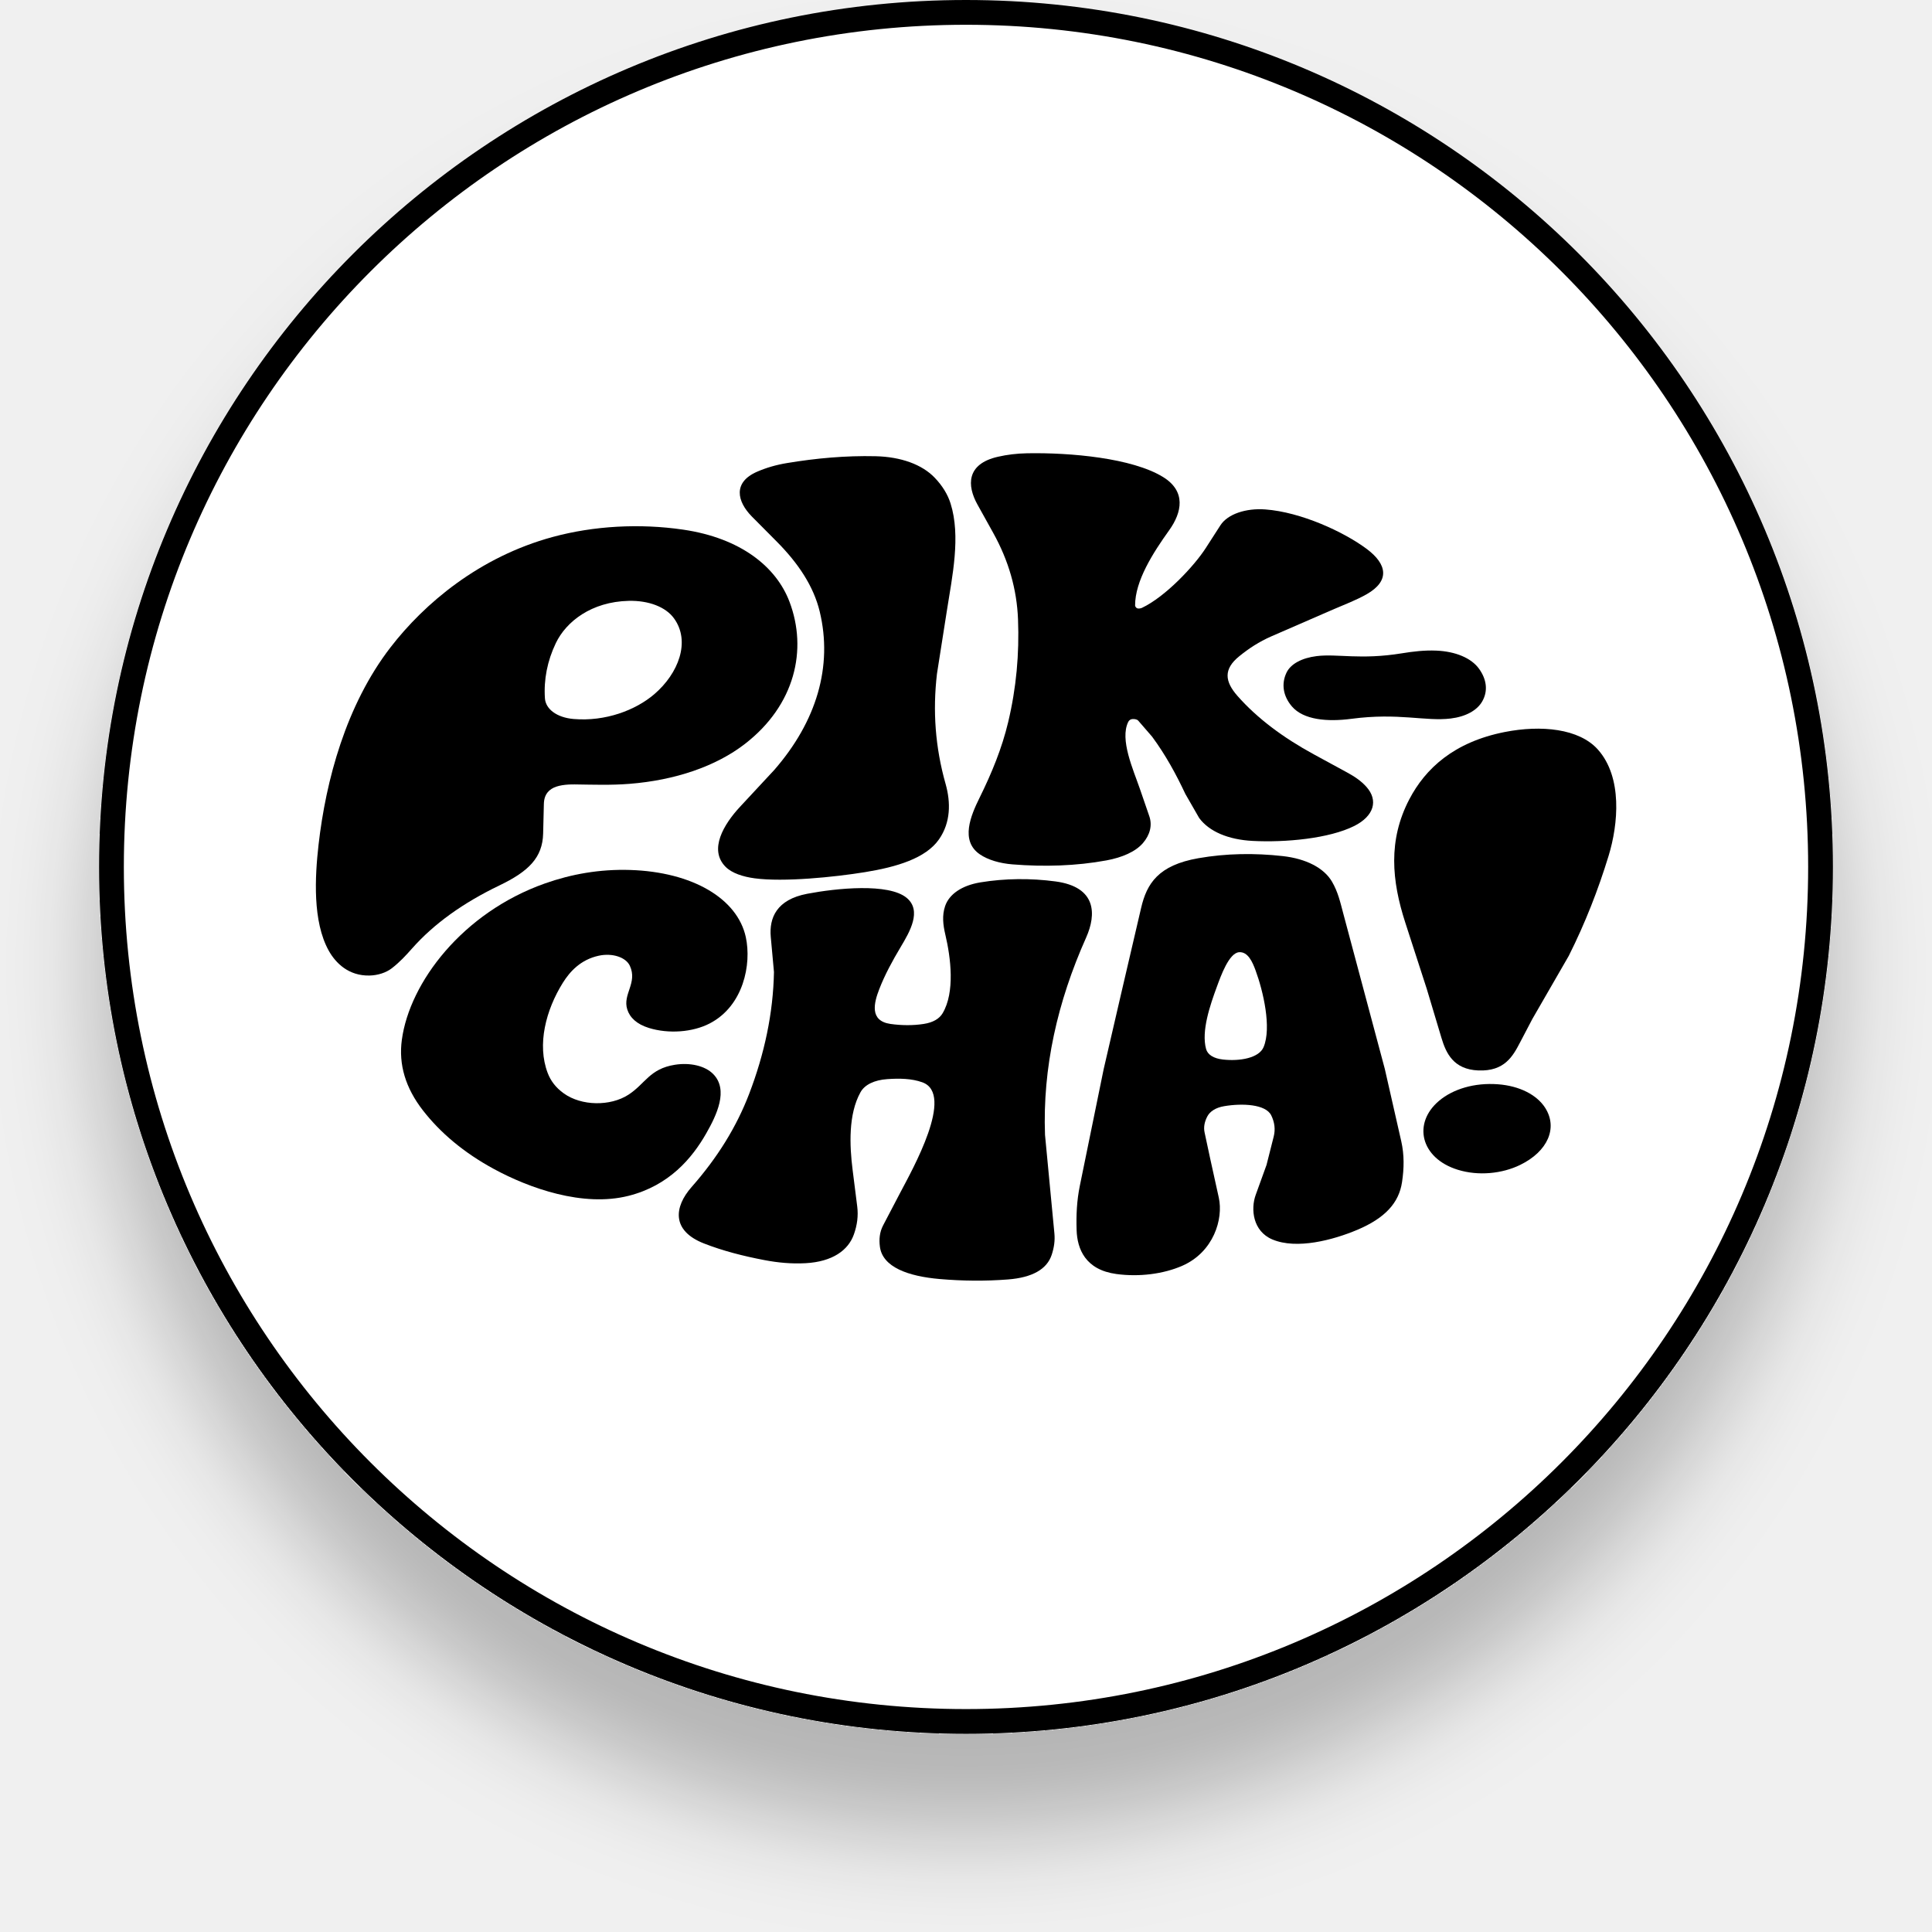
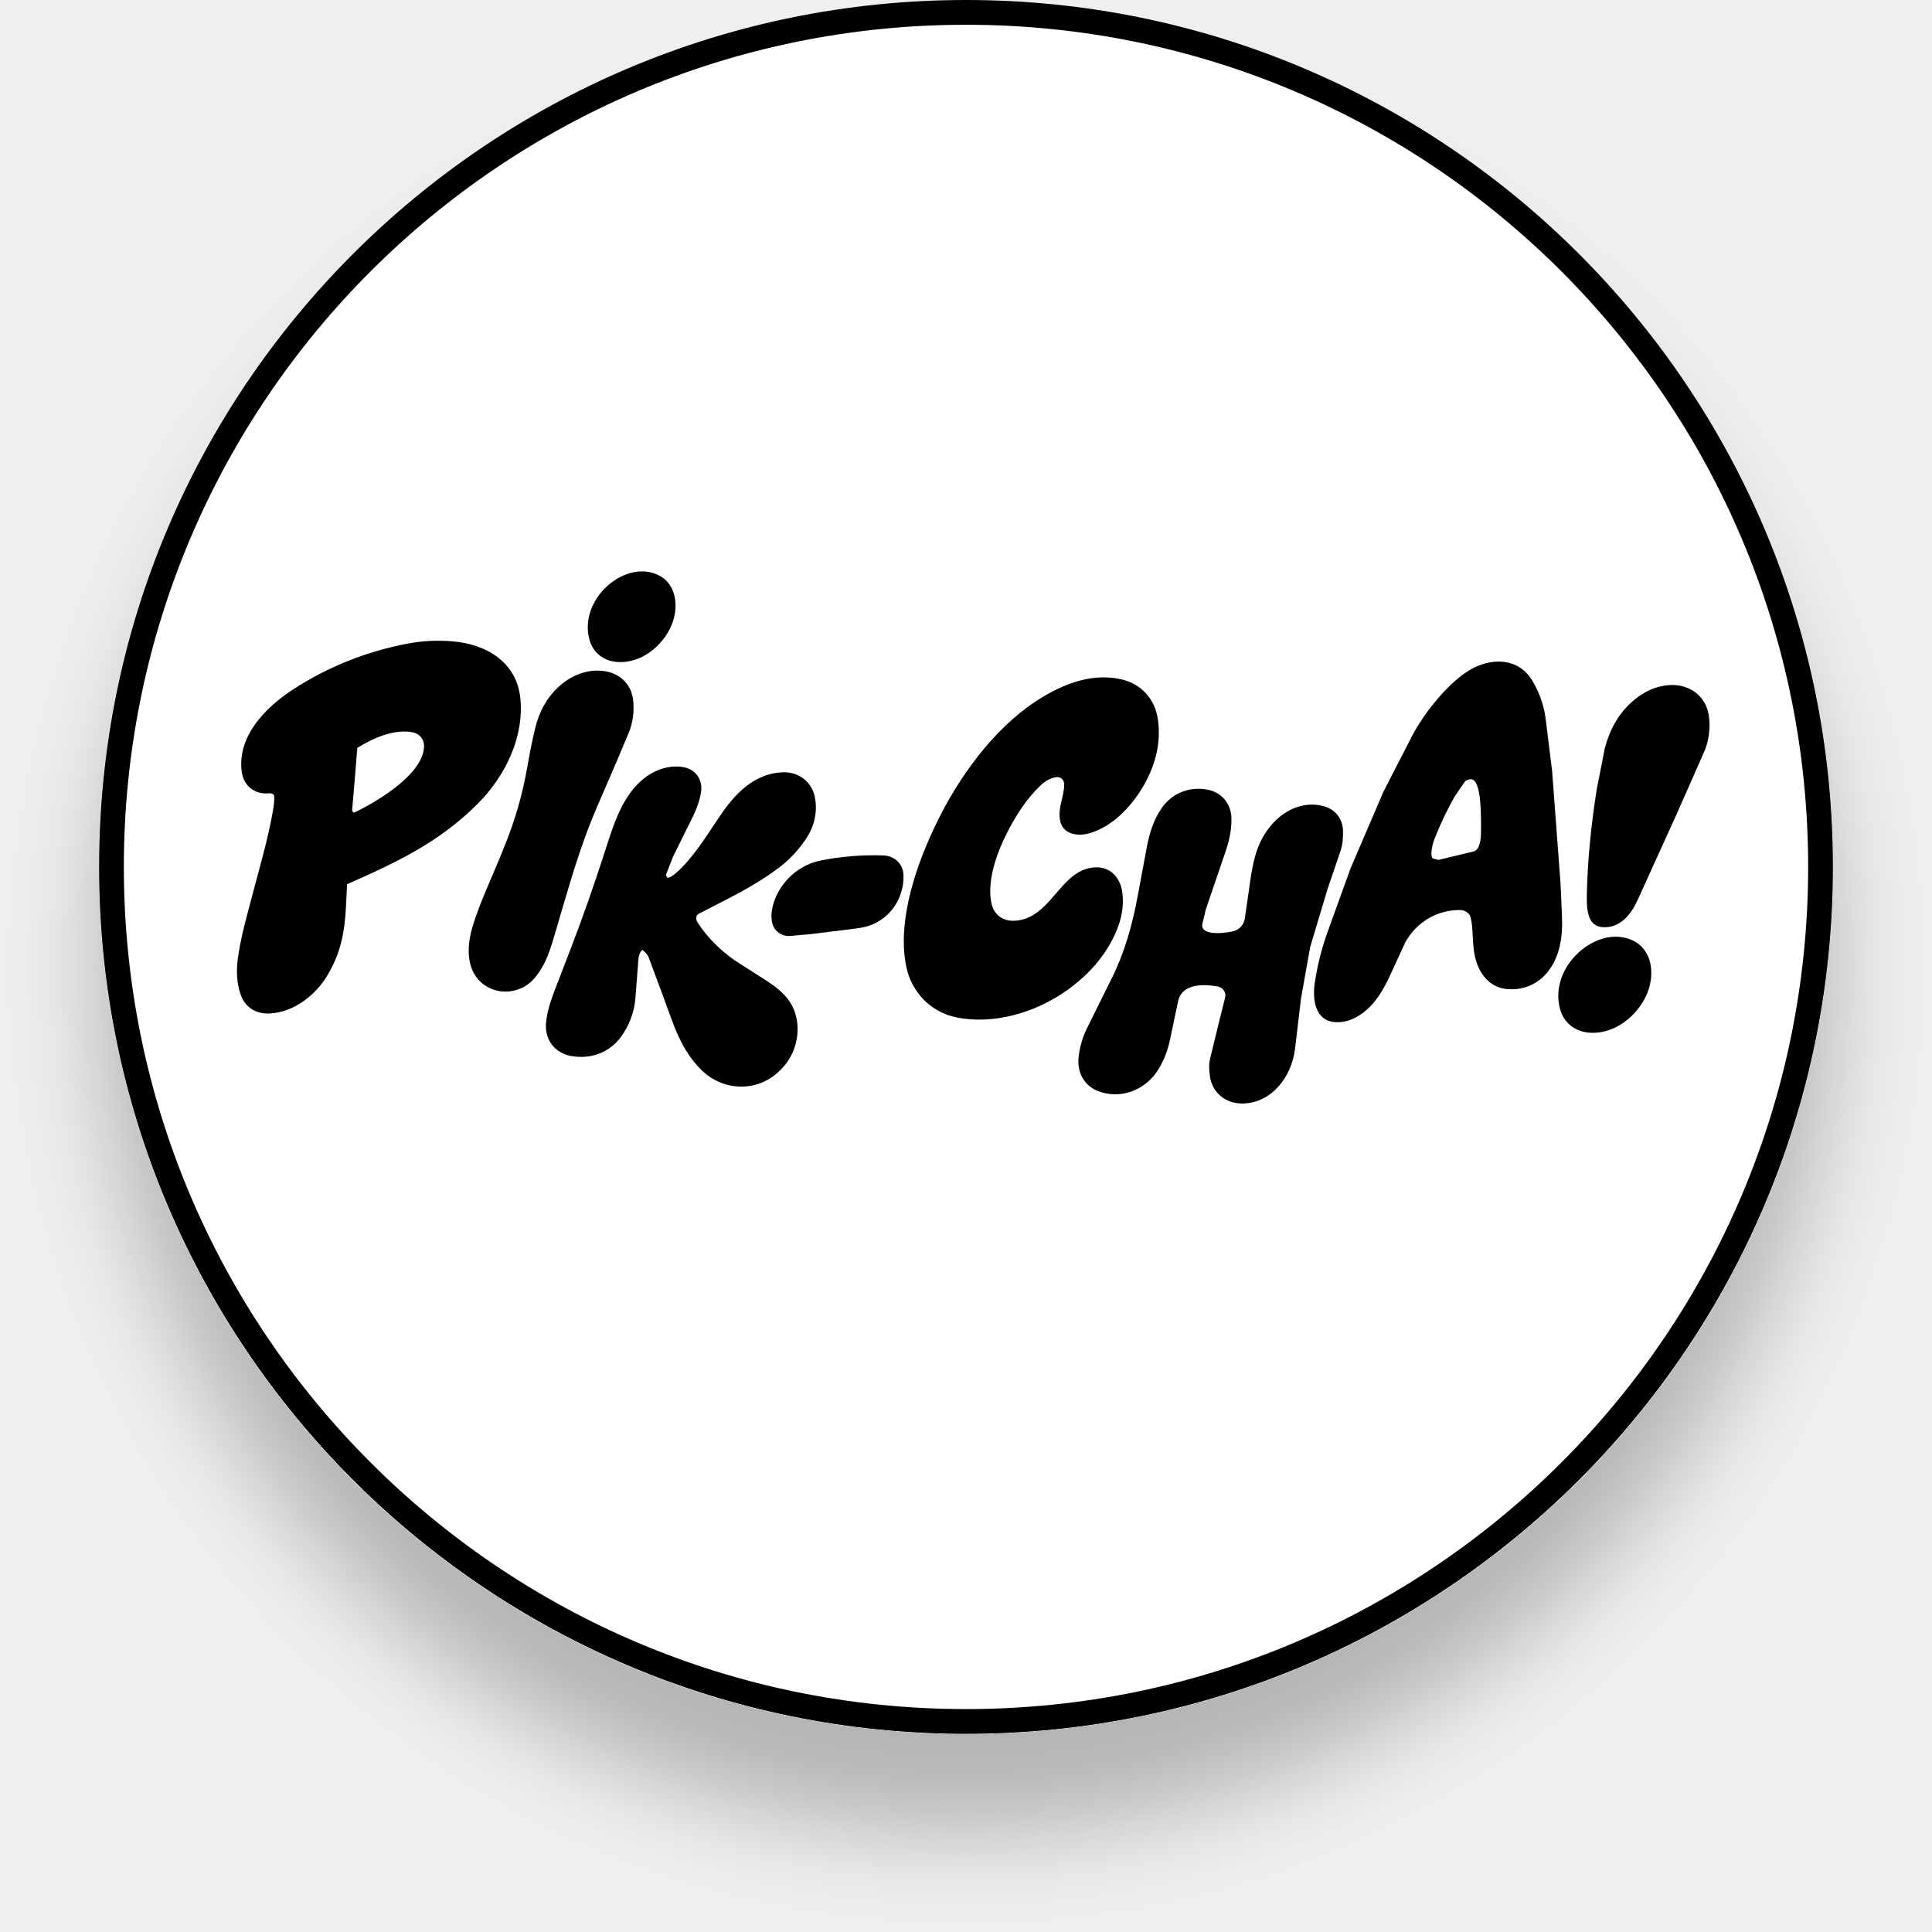
<svg xmlns="http://www.w3.org/2000/svg" width="78" height="78" viewBox="0 0 78 78" fill="none">
  <g id="customFrame">
-     <g id="logo-section" filter="url(#filter0_d_6_219)">
+     <g id="third-section" filter="url(#filter0_d_6_219)">
      <circle id="Ellipse" cx="39" cy="35" r="34.5" fill="white" stroke="black" />
-       <g id="second_pikcha">
-         <g id="g86">
-           <path id="path88" d="M31.368 21.874C32.231 22.744 32.847 23.67 33.093 24.686C33.628 26.898 32.971 29.121 31.259 31.085L29.876 32.573C29.225 33.274 28.601 34.3 29.295 34.997C29.549 35.252 29.995 35.397 30.466 35.46C31.642 35.617 33.676 35.413 34.92 35.211C36.197 35.004 37.377 34.654 37.911 33.885C38.386 33.203 38.386 32.392 38.177 31.652C37.758 30.173 37.652 28.701 37.828 27.201L38.23 24.642C38.445 23.27 38.795 21.653 38.377 20.327C38.26 19.955 38.043 19.606 37.736 19.286C37.222 18.749 36.369 18.443 35.351 18.419C34.137 18.391 32.946 18.5 31.773 18.695C31.331 18.768 30.935 18.884 30.569 19.043C29.579 19.472 29.754 20.248 30.36 20.859L31.368 21.874Z" fill="black" />
+       <g id="third-pikcha!">
+         <g id="g98">
+           <path id="path100" d="M30.893 39.56L29.662 38.772C29.066 38.35 28.553 37.85 28.161 37.238C28.084 37.117 28.084 36.954 28.218 36.886L29.14 36.414C29.95 35.999 30.73 35.575 31.456 35.024C31.898 34.688 32.253 34.302 32.557 33.84C32.886 33.34 33.019 32.737 32.891 32.153C32.752 31.527 32.206 31.148 31.576 31.179C30.445 31.235 29.666 32.049 29.062 32.95L28.618 33.613C28.345 34.021 28.073 34.409 27.752 34.782C27.529 35.042 27.046 35.526 26.929 35.42C26.907 35.401 26.885 35.318 26.898 35.285L27.179 34.57L27.96 32.997C28.117 32.681 28.236 32.352 28.297 32.016C28.395 31.465 28.067 31.023 27.515 30.959C26.914 30.888 26.341 31.118 25.881 31.526C25.058 32.258 24.727 33.433 24.384 34.49C23.969 35.775 23.534 37.019 23.049 38.28L22.413 39.933C22.244 40.37 22.095 40.814 22.047 41.272C21.972 41.973 22.405 42.527 23.081 42.638C23.842 42.762 24.577 42.515 25.05 41.887C25.395 41.429 25.61 40.872 25.654 40.291L25.772 38.761C25.783 38.617 25.815 38.456 25.933 38.354C26.051 38.423 26.151 38.551 26.196 38.672L26.796 40.286C27.189 41.342 27.476 42.376 28.325 43.205C29.188 44.047 30.521 44.103 31.411 43.292C31.761 42.973 32.001 42.606 32.123 42.144C32.294 41.491 32.189 40.778 31.747 40.261C31.501 39.975 31.218 39.768 30.893 39.56Z" fill="black" />
        </g>
-         <g id="g90">
-           <path id="path92" d="M22.442 25.961C22.857 25.097 23.874 24.293 25.384 24.258C26.195 24.239 26.877 24.507 27.207 24.959C27.892 25.896 27.393 27.189 26.415 28.027C25.664 28.671 24.443 29.137 23.158 29.028C22.482 28.97 22.029 28.629 22 28.192C21.949 27.442 22.095 26.684 22.442 25.961ZM20.157 35.75C21.341 35.181 21.904 34.627 21.928 33.653L21.957 32.466C21.962 32.247 22.017 32.012 22.265 31.851C22.497 31.7 22.87 31.665 23.207 31.669C23.961 31.679 24.664 31.705 25.412 31.646C27.264 31.5 28.908 30.936 30.074 30.034C32.104 28.463 32.607 26.225 31.873 24.292C31.341 22.889 29.91 21.724 27.581 21.383C25.827 21.126 23.971 21.229 22.317 21.678C19.352 22.483 17.135 24.361 15.767 26.134C13.963 28.472 13.156 31.518 12.861 34.102C12.714 35.399 12.615 37.2 13.272 38.381C13.553 38.885 14.077 39.404 14.919 39.385C15.251 39.378 15.585 39.271 15.814 39.095C16.14 38.843 16.385 38.576 16.639 38.289C17.525 37.289 18.703 36.449 20.157 35.75Z" fill="black" />
+         <g id="g148">
+           <g id="g154">
+             <path id="path156" d="M26.554 23.206C26.137 23.017 25.681 23.03 25.249 23.201C24.2 23.616 23.476 24.794 23.814 25.879C23.961 26.354 24.36 26.665 24.857 26.72C25.855 26.83 26.776 26.078 27.122 25.213C27.422 24.464 27.297 23.542 26.554 23.206Z" fill="black" />
+           </g>
        </g>
-         <g id="g82">
-           <path id="path84" d="M60.475 43.775C59.524 43.704 58.661 43.968 58.098 44.443C57.022 45.351 57.353 46.759 58.851 47.225C59.69 47.486 60.647 47.384 61.37 47.032C62.489 46.488 62.906 45.533 62.377 44.717C62.045 44.204 61.353 43.84 60.475 43.775Z" fill="black" />
+         <g id="g104">
+           <g id="g110">
+             <path id="path112" d="M22.765 36.47C23.154 35.145 23.554 33.85 24.102 32.581L24.944 30.632L25.376 29.603C25.557 29.171 25.613 28.71 25.56 28.255C25.483 27.607 25.015 27.172 24.364 27.09C23.684 27.005 23.04 27.276 22.535 27.745C22.072 28.175 21.777 28.727 21.621 29.343C21.486 29.879 21.39 30.397 21.293 30.945C21.146 31.772 20.949 32.552 20.674 33.349C20.397 34.15 20.067 34.895 19.737 35.675C19.486 36.267 19.247 36.835 19.068 37.45C18.825 38.283 18.827 39.251 19.557 39.767C20.184 40.209 21.062 40.089 21.567 39.505C22.057 38.939 22.237 38.271 22.442 37.571L22.765 36.47Z" fill="black" />
+           </g>
        </g>
-         <g id="g58">
-           <path id="path60" d="M42.422 48.256L42.19 45.817C42.091 43.114 42.688 40.451 43.85 37.852C44.268 36.914 44.277 35.807 42.607 35.585C41.611 35.452 40.572 35.461 39.585 35.623C38.821 35.749 38.321 36.105 38.158 36.578C38.029 36.956 38.072 37.337 38.165 37.73C38.388 38.672 38.559 40.057 38.057 40.906C37.925 41.129 37.673 41.28 37.294 41.339C36.857 41.407 36.393 41.402 35.95 41.339C35.093 41.215 35.285 40.484 35.498 39.935C35.726 39.347 36.028 38.794 36.367 38.226C36.73 37.618 37.228 36.767 36.605 36.249C35.875 35.644 33.771 35.859 32.589 36.084C31.349 36.319 31.049 37.061 31.118 37.827L31.247 39.243C31.215 40.907 30.865 42.542 30.246 44.161C29.736 45.492 28.973 46.73 27.921 47.924C27.214 48.727 27.102 49.687 28.424 50.203C29.179 50.498 29.997 50.709 30.858 50.873C31.405 50.978 31.954 51.029 32.519 50.999C33.607 50.94 34.247 50.479 34.474 49.835C34.607 49.461 34.657 49.089 34.608 48.704L34.422 47.229C34.299 46.254 34.244 44.988 34.741 44.096C34.912 43.788 35.305 43.603 35.822 43.567C36.305 43.533 36.806 43.54 37.236 43.695C38.56 44.171 36.836 47.216 36.34 48.161L35.655 49.469C35.508 49.749 35.486 50.041 35.524 50.333C35.631 51.158 36.665 51.528 37.938 51.638C38.858 51.717 39.769 51.727 40.694 51.655C41.669 51.579 42.267 51.248 42.461 50.657C42.555 50.37 42.597 50.089 42.569 49.796L42.422 48.256Z" fill="black" />
+         <g id="g116">
+           <g id="g122">
+             <path id="path124" d="M45.034 37.677C45.281 37.124 45.397 36.557 45.299 35.959C45.229 35.539 44.965 35.158 44.539 35.049C44.242 34.972 43.909 35.034 43.632 35.17C42.662 35.645 42.209 37.162 40.904 37.174C40.465 37.178 40.122 36.913 40.029 36.476C39.771 35.27 40.556 33.644 41.251 32.61C41.478 32.272 41.732 31.98 42.022 31.699C42.194 31.534 42.412 31.407 42.645 31.377C42.83 31.353 42.965 31.487 42.965 31.665C42.963 32.169 42.708 32.573 42.795 33.108C42.888 33.669 43.482 33.789 43.998 33.637C45.096 33.313 45.987 32.229 46.436 31.191C46.737 30.496 46.855 29.766 46.744 29.022C46.622 28.201 46.051 27.592 45.237 27.419C44.139 27.185 43.075 27.556 42.117 28.126C40.356 29.174 38.938 31.038 37.999 32.852C37.146 34.5 36.321 36.722 36.518 38.568C36.56 38.956 36.636 39.325 36.806 39.667C37.166 40.396 37.803 40.905 38.608 41.073C40.083 41.381 41.766 40.892 43.004 40.032C43.879 39.423 44.598 38.652 45.034 37.677Z" fill="black" />
+           </g>
+           <g id="g126">
+             <path id="path128" d="M35.648 34.536C34.813 34.51 33.989 34.573 33.163 34.735C31.443 35.072 30.797 36.977 31.326 37.556C31.462 37.706 31.669 37.809 31.903 37.788L32.76 37.709L34.365 37.511C34.628 37.479 34.884 37.447 35.118 37.363C35.965 37.058 36.485 36.258 36.478 35.364C36.474 34.89 36.132 34.551 35.648 34.536Z" fill="black" />
+           </g>
+           <g id="g130">
+             <path id="path132" d="M54.115 34.371C54.206 34.104 54.228 33.823 54.222 33.543C54.211 33.056 53.904 32.665 53.43 32.544C52.302 32.256 51.263 33.059 50.818 34.144C50.578 34.728 50.507 35.35 50.416 35.978L50.259 37.072C50.222 37.329 50.042 37.542 49.773 37.601C49.224 37.722 48.441 37.729 48.545 37.291L48.681 36.719L49.488 34.351C49.634 33.922 49.722 33.493 49.717 33.046C49.71 32.465 49.336 32 48.774 31.885C48.037 31.734 47.313 32.016 46.888 32.644C46.572 33.11 46.405 33.636 46.301 34.194L45.926 36.207C45.713 37.351 45.404 38.447 44.888 39.489L43.884 41.515C43.69 41.907 43.577 42.312 43.541 42.747C43.496 43.311 43.781 43.834 44.316 44.044C45.256 44.415 46.279 44 46.789 43.138C47.002 42.779 47.147 42.4 47.234 41.982L47.562 40.425C47.703 39.754 48.478 39.71 49.138 39.821C49.363 39.859 49.517 40.053 49.462 40.275L49.225 41.22L48.85 42.765C48.798 42.98 48.818 43.229 48.847 43.444C48.937 44.128 49.501 44.567 50.185 44.552C51.352 44.526 52.152 43.459 52.285 42.338L52.524 40.316L52.898 38.223L53.599 35.886L54.115 34.371Z" fill="black" />
+           </g>
+           <g id="g134">
+             <path id="path136" d="M59.517 34.369L58.075 34.717L57.87 34.665C57.729 34.63 57.794 34.171 57.92 33.855C58.153 33.27 58.413 32.711 58.724 32.165L59.133 31.567C59.187 31.488 59.352 31.442 59.437 31.468C59.775 31.571 59.788 32.689 59.793 33.222C59.796 33.662 59.818 34.248 59.517 34.369ZM63.06 36.934L63.001 35.645L62.663 31.129L62.404 29.033C62.335 28.469 62.142 27.933 61.849 27.456C61.291 26.552 60.194 26.526 59.304 27.07C58.429 27.603 57.466 28.826 57.003 29.726L55.852 31.965L54.526 35.057L53.606 37.604C53.36 38.286 53.188 38.963 53.081 39.679C52.976 40.382 53.119 41.183 53.848 41.261C54.171 41.295 54.487 41.219 54.776 41.055C55.417 40.691 55.804 40.069 56.11 39.404L56.736 38.041C57.199 37.218 58.03 36.727 58.966 36.741C59.122 36.743 59.32 36.859 59.362 37.001C59.534 37.577 59.354 38.412 59.738 39.152C59.961 39.582 60.342 39.882 60.818 39.929C61.446 39.992 62.031 39.768 62.437 39.295C62.996 38.643 63.099 37.794 63.06 36.934Z" fill="black" />
+           </g>
+           <g id="g138">
+             <path id="path140" d="M68.861 28.461C68.61 27.929 68.048 27.633 67.458 27.656C66.846 27.681 66.317 27.945 65.867 28.352C65.315 28.849 64.969 29.507 64.786 30.229L64.459 31.901C64.241 33.303 64.095 34.688 64.065 36.108C64.052 36.737 64.095 37.396 64.71 37.433C65.396 37.474 65.838 36.946 66.116 36.334L67.686 32.879L68.809 30.334C69.039 29.813 69.112 28.993 68.861 28.461Z" fill="black" />
+           </g>
+           <g id="g142">
+             <path id="path144" d="M65.904 37.963C65.463 37.763 64.98 37.776 64.522 37.958C63.41 38.398 62.644 39.646 63.001 40.795C63.157 41.298 63.579 41.628 64.106 41.686C65.164 41.802 66.139 41.005 66.507 40.09C66.825 39.296 66.692 38.32 65.904 37.963Z" fill="black" />
+           </g>
        </g>
-         <g id="g62">
-           <path id="path64" d="M28.794 43.362C28.464 43.027 27.858 42.89 27.244 42.988C26.223 43.151 26.049 43.76 25.371 44.197C24.639 44.67 23.477 44.654 22.766 44.146C22.428 43.905 22.228 43.625 22.112 43.32C21.674 42.174 22.039 40.774 22.723 39.679C23.008 39.222 23.443 38.744 24.171 38.585C24.73 38.464 25.271 38.65 25.429 38.992C25.749 39.684 25.129 40.138 25.324 40.753C25.427 41.079 25.705 41.35 26.2 41.502C26.991 41.746 27.964 41.677 28.655 41.318C30.018 40.61 30.348 38.926 30.11 37.833C29.771 36.278 27.96 35.203 25.443 35.123C24.209 35.084 23.063 35.291 21.997 35.668C18.674 36.844 16.538 39.664 16.224 41.977C16.087 42.979 16.372 43.925 17.075 44.83C17.775 45.731 18.723 46.535 19.94 47.195C21.369 47.971 23.535 48.744 25.376 48.279C27.016 47.864 27.94 46.762 28.513 45.757C28.933 45.02 29.424 44.002 28.794 43.362Z" fill="black" />
-         </g>
-         <g id="g66">
-           <path id="path68" d="M39.55 32.203C39.193 32.925 38.758 33.943 39.559 34.492C39.891 34.719 40.371 34.857 40.875 34.897C42.152 35 43.446 34.963 44.674 34.736C45.302 34.619 45.84 34.389 46.142 34.039C46.432 33.703 46.526 33.318 46.401 32.954L46.019 31.844C45.752 31.069 45.199 29.857 45.55 29.145C45.58 29.083 45.639 29.037 45.716 29.03C45.801 29.023 45.908 29.041 45.954 29.095L46.515 29.743C47.068 30.495 47.483 31.26 47.856 32.054L48.414 33.025C48.817 33.572 49.592 33.9 50.573 33.95C51.899 34.019 53.66 33.855 54.677 33.346C55.465 32.95 55.663 32.318 55.16 31.761C54.954 31.532 54.701 31.358 54.396 31.192L53.041 30.454C51.8 29.779 50.752 28.996 49.961 28.097C49.449 27.515 49.382 27.018 50.036 26.491C50.413 26.186 50.824 25.911 51.335 25.688L53.799 24.616C54.278 24.408 54.749 24.234 55.177 23.99C56.127 23.447 55.995 22.774 55.184 22.166C54.257 21.472 52.517 20.672 51.082 20.567C50.299 20.509 49.562 20.755 49.271 21.208L48.681 22.125C48.211 22.855 47.052 24.091 46.103 24.541C46.039 24.571 45.939 24.578 45.899 24.553C45.867 24.534 45.827 24.485 45.827 24.444C45.825 23.452 46.547 22.323 47.203 21.407C47.721 20.683 47.892 19.835 46.955 19.258C45.709 18.492 43.219 18.267 41.464 18.3C41.05 18.308 40.663 18.355 40.288 18.441C39.007 18.732 39.039 19.607 39.461 20.367L40.099 21.515C40.727 22.647 41.052 23.798 41.1 25C41.155 26.401 41.032 27.772 40.701 29.16C40.451 30.207 40.046 31.198 39.55 32.203Z" fill="black" />
-         </g>
-         <g id="g70">
-           <path id="path72" d="M51.015 42.273C50.83 42.718 50.051 42.852 49.375 42.776C48.997 42.734 48.757 42.582 48.693 42.352C48.494 41.634 48.85 40.592 49.131 39.83C49.287 39.405 49.619 38.47 50.027 38.443C50.382 38.418 50.567 38.841 50.688 39.17C51.003 40.024 51.342 41.492 51.015 42.273ZM55.908 43.153L54.232 36.883C54.112 36.431 54.02 36.011 53.775 35.593C53.449 35.037 52.726 34.668 51.791 34.563C50.65 34.435 49.503 34.452 48.383 34.648C46.76 34.932 46.299 35.673 46.07 36.656L45.273 40.075L44.558 43.165L43.597 47.866C43.472 48.477 43.446 49.059 43.466 49.669C43.492 50.424 43.818 51.265 45.07 51.435C45.987 51.56 46.97 51.438 47.738 51.1C48.993 50.546 49.397 49.218 49.206 48.352L48.859 46.778L48.633 45.723C48.584 45.5 48.633 45.286 48.741 45.076C48.847 44.871 49.08 44.718 49.42 44.66C50.151 44.535 51.101 44.577 51.323 45.03C51.461 45.312 51.496 45.597 51.423 45.886L51.133 47.032L50.697 48.238C50.487 48.815 50.579 49.707 51.369 50.04C52.352 50.455 53.824 50.062 54.797 49.652C55.917 49.179 56.479 48.565 56.604 47.724C56.687 47.17 56.698 46.63 56.572 46.074L55.908 43.153Z" fill="black" />
-         </g>
-         <g id="g74">
-           <path id="path76" d="M64.515 30.266C63.754 29.408 62.21 29.266 60.752 29.553C58.695 29.958 57.544 31.032 56.897 32.271C56.034 33.926 56.187 35.557 56.736 37.251L57.602 39.923L58.195 41.901C58.376 42.505 58.672 43.177 59.686 43.217C60.747 43.259 61.08 42.637 61.367 42.089L61.864 41.141L63.336 38.589C64.005 37.255 64.524 35.922 64.944 34.55C65.334 33.274 65.509 31.386 64.515 30.266Z" fill="black" />
-         </g>
-         <g id="g78">
-           <path id="path80" d="M53.155 26.489C52.571 26.562 52.111 26.797 51.94 27.156C51.722 27.612 51.802 28.106 52.16 28.523C52.626 29.063 53.581 29.15 54.563 29.02C56.472 28.768 57.55 29.133 58.57 29.008C59.179 28.933 59.637 28.68 59.844 28.313C60.087 27.883 60.013 27.419 59.715 27.003C59.402 26.566 58.766 26.3 57.986 26.267C57.513 26.247 57.057 26.301 56.596 26.376C54.919 26.649 53.991 26.385 53.155 26.489Z" fill="black" />
+         <g id="g94">
+           <path id="path96" d="M14.383 32.768L14.274 32.806C14.249 32.814 14.215 32.723 14.218 32.688L14.309 31.628L14.426 30.194C15.067 29.79 15.944 29.416 16.671 29.567C16.944 29.624 17.126 29.853 17.12 30.131C17.097 31.216 15.358 32.286 14.383 32.768ZM21.009 28.203C20.869 26.737 19.633 25.991 18.222 25.888C17.615 25.843 17.035 25.872 16.428 25.989C14.785 26.306 13.227 26.924 11.827 27.838C10.684 28.584 9.574 29.741 9.759 31.161C9.834 31.729 10.294 32.091 10.864 32.026C10.911 32.021 11.014 32.043 11.044 32.076C11.189 32.238 10.761 33.991 10.612 34.548L10.019 36.774C9.849 37.41 9.697 38.023 9.606 38.672C9.536 39.178 9.551 39.69 9.717 40.158C9.898 40.67 10.329 40.944 10.888 40.917C11.849 40.872 12.721 40.192 13.194 39.416C13.771 38.471 13.92 37.612 13.973 36.517L14.012 35.698C15.996 34.824 17.741 34.003 19.289 32.447C20.393 31.338 21.16 29.779 21.009 28.203Z" fill="black" />
        </g>
      </g>
    </g>
  </g>
  <defs>
    <filter id="filter0_d_6_219" x="0" y="0" width="78" height="78" filterUnits="userSpaceOnUse" color-interpolation-filters="sRGB">
      <feFlood flood-opacity="0" result="BackgroundImageFix" />
      <feColorMatrix in="SourceAlpha" type="matrix" values="0 0 0 0 0 0 0 0 0 0 0 0 0 0 0 0 0 0 127 0" result="hardAlpha" />
      <feOffset dy="4" />
      <feGaussianBlur stdDeviation="2" />
      <feComposite in2="hardAlpha" operator="out" />
      <feColorMatrix type="matrix" values="0 0 0 0 0 0 0 0 0 0 0 0 0 0 0 0 0 0 0.25 0" />
      <feBlend mode="normal" in2="BackgroundImageFix" result="effect1_dropShadow_6_219" />
      <feBlend mode="normal" in="SourceGraphic" in2="effect1_dropShadow_6_219" result="shape" />
    </filter>
  </defs>
</svg>
